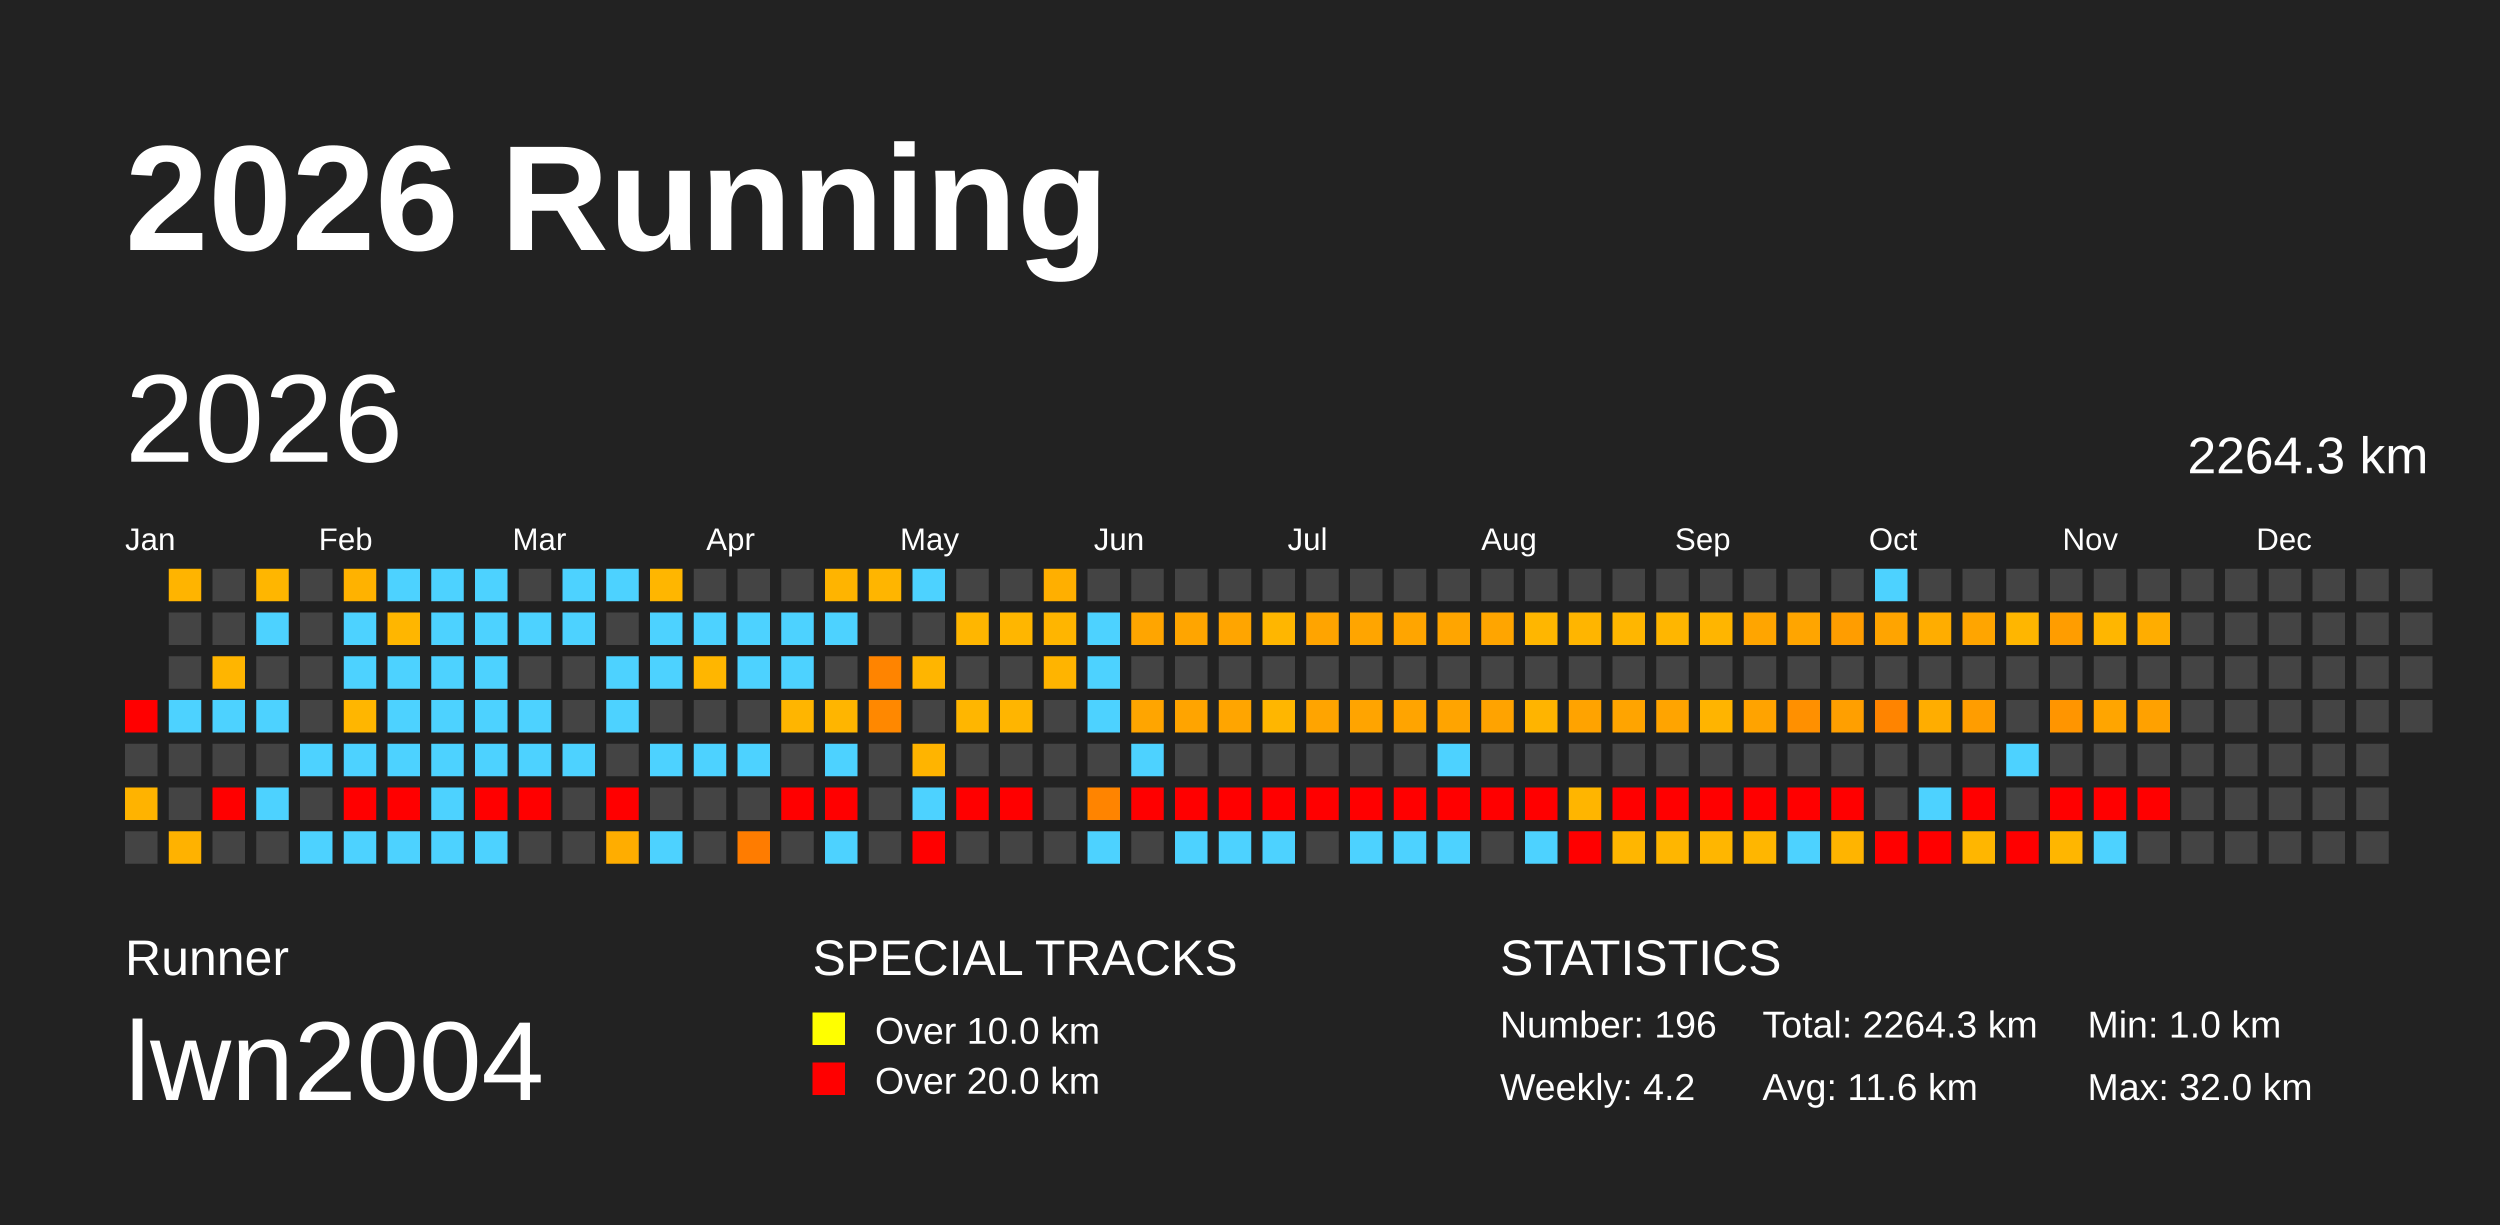
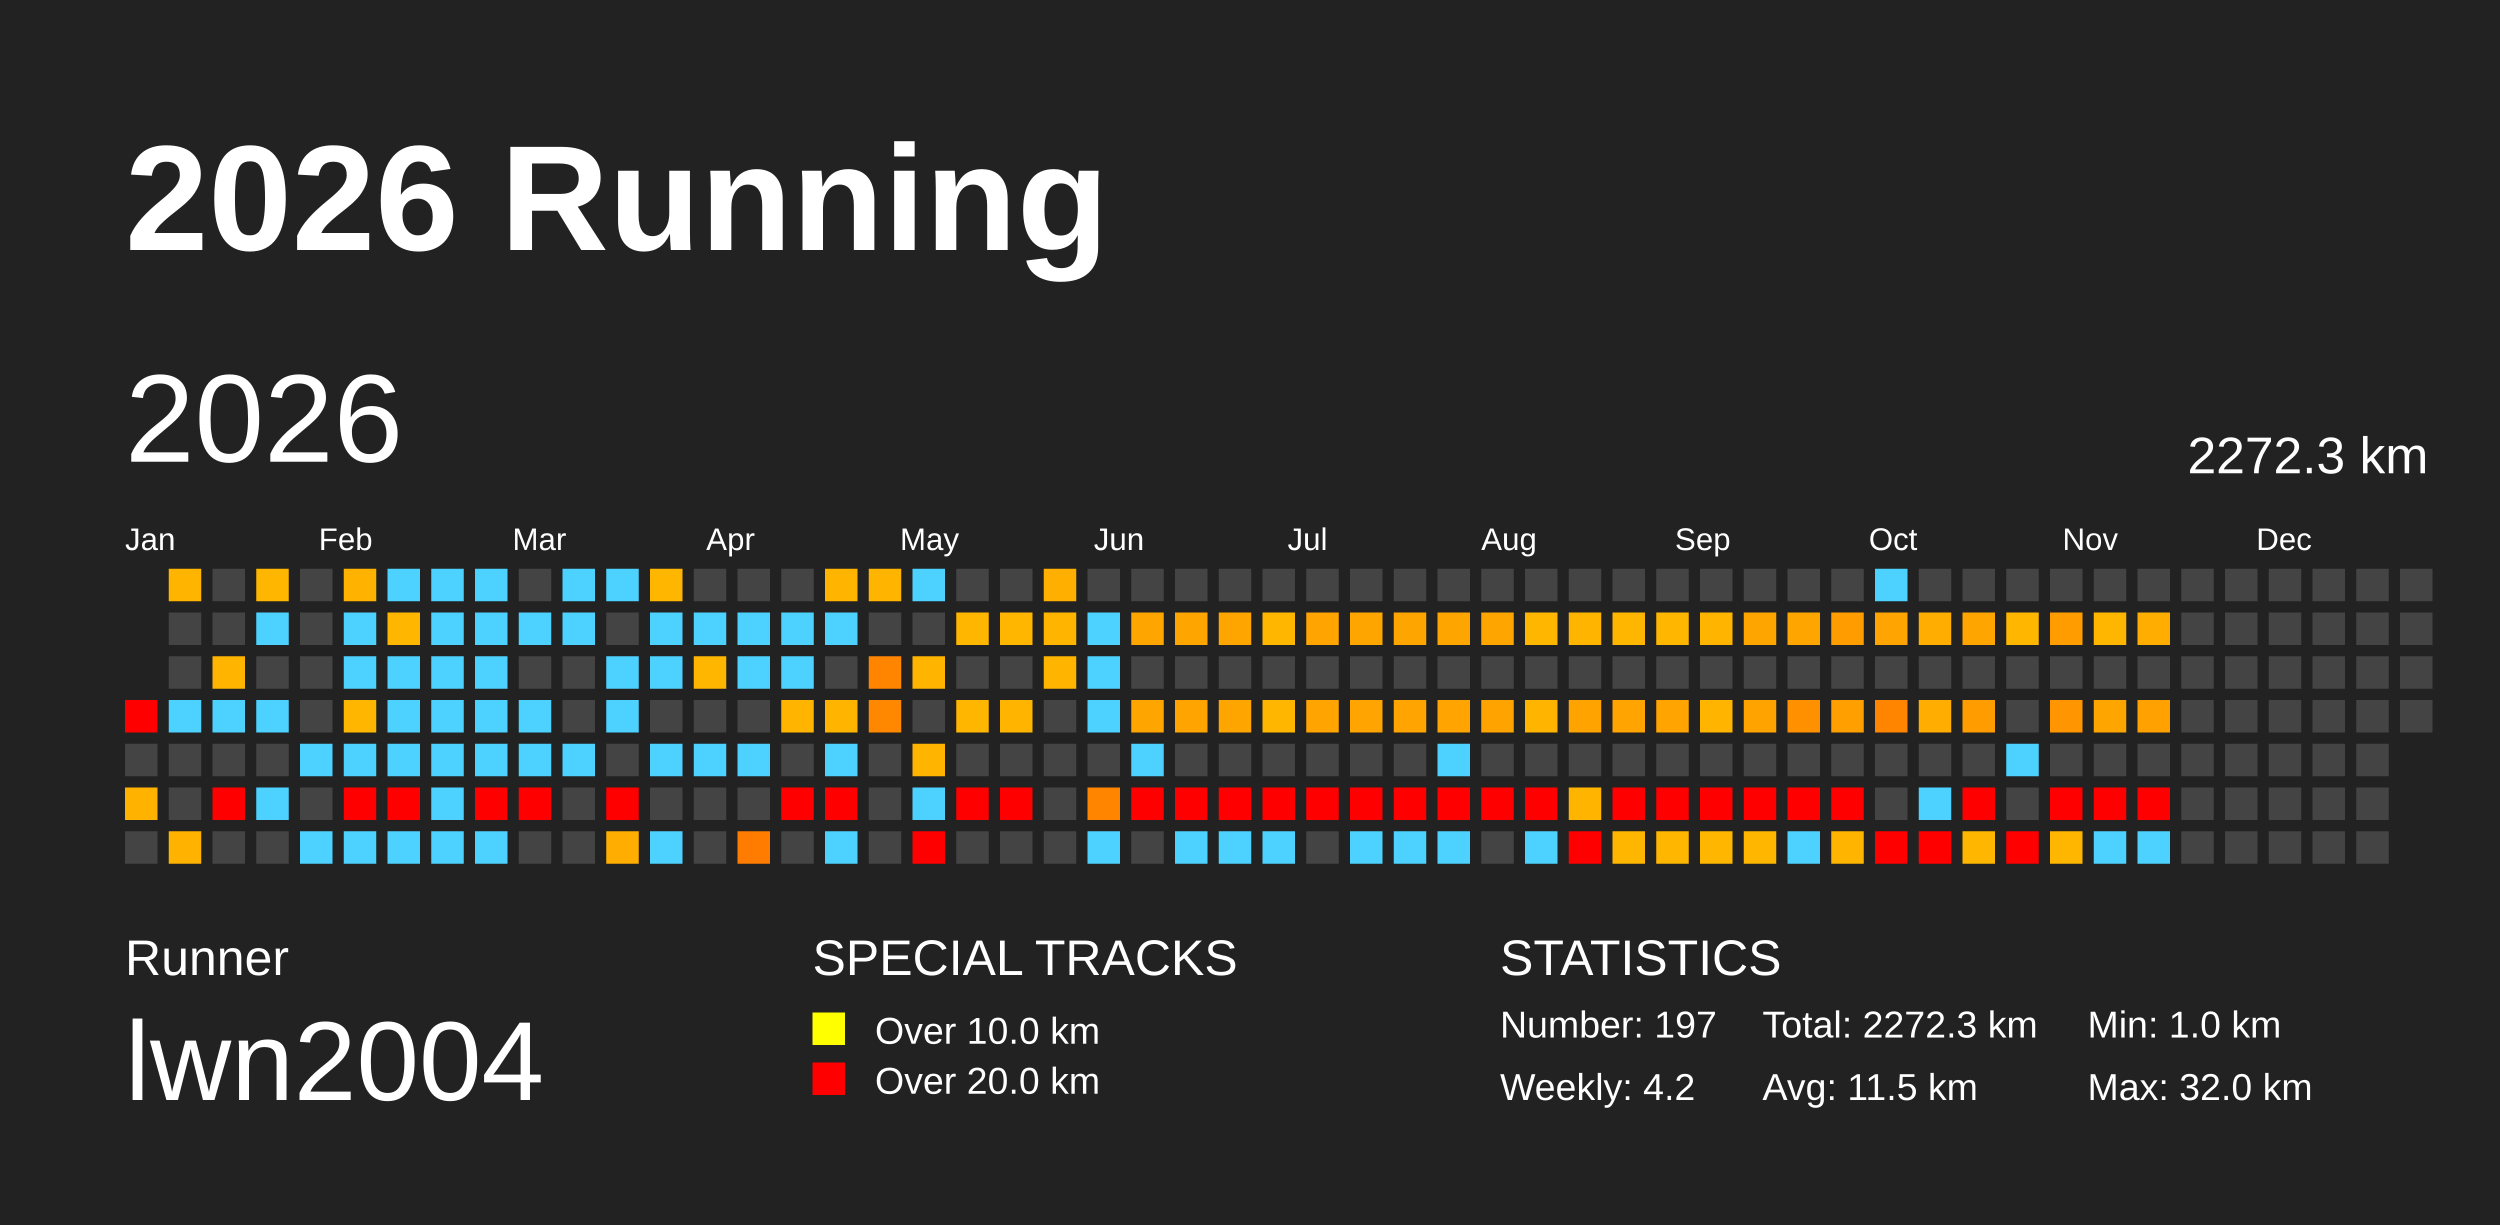
<svg xmlns="http://www.w3.org/2000/svg" baseProfile="full" height="98mm" version="1.1" viewBox="0,0,200,98" width="200mm">
  <defs>
    <pattern height="2" id="indoor-stripe" patternUnits="userSpaceOnUse" width="2">
      <line stroke="white" stroke-opacity="0.45" stroke-width="0.5" x1="0" x2="2" y1="2" y2="0" />
    </pattern>
  </defs>
  <rect fill="#222222" height="98" width="200" x="0" y="0" />
  <text fill="#FFFFFF" style="font-size:12px; font-family:Arial; font-weight:bold;" x="10" y="20">2026 Running</text>
  <text fill="#FFFFFF" style="font-size:4px; font-family:Arial" x="10" y="78">Runner</text>
  <text fill="#FFFFFF" style="font-size:9px; font-family:Arial" x="10" y="88">lwn2004</text>
  <text fill="#FFFFFF" style="font-size:4px; font-family:Arial" x="65" y="78">SPECIAL TRACKS</text>
  <rect fill="yellow" height="2.6" width="2.6" x="65" y="81" />
  <text fill="#FFFFFF" style="font-size:3px; font-family:Arial" x="70" y="83.5">Over 10.0 km</text>
  <rect fill="red" height="2.6" width="2.6" x="65" y="85" />
  <text fill="#FFFFFF" style="font-size:3px; font-family:Arial" x="70" y="87.5">Over 20.0 km</text>
  <text fill="#FFFFFF" style="font-size:4px; font-family:Arial" x="120" y="78">STATISTICS</text>
-   <text fill="#FFFFFF" style="font-size:3px; font-family:Arial" x="120" y="83">Number: 196</text>
+   <text fill="#FFFFFF" style="font-size:3px; font-family:Arial" x="120" y="83">Number: 197</text>
  <text fill="#FFFFFF" style="font-size:3px; font-family:Arial" x="120" y="88">Weekly: 4.2</text>
-   <text fill="#FFFFFF" style="font-size:3px; font-family:Arial" x="141" y="83">Total: 2264.3 km</text>
-   <text fill="#FFFFFF" style="font-size:3px; font-family:Arial" x="141" y="88">Avg: 11.6 km</text>
+   <text fill="#FFFFFF" style="font-size:3px; font-family:Arial" x="141" y="83">Total: 2272.3 km</text>
+   <text fill="#FFFFFF" style="font-size:3px; font-family:Arial" x="141" y="88">Avg: 11.5 km</text>
  <text fill="#FFFFFF" style="font-size:3px; font-family:Arial" x="167" y="83">Min: 1.0 km</text>
  <text fill="#FFFFFF" style="font-size:3px; font-family:Arial" x="167" y="88">Max: 32.0 km</text>
  <text dominant-baseline="hanging" fill="#FFFFFF" style="font-size:10.0px; font-family:Arial;" x="10" y="30">2026</text>
-   <text dominant-baseline="hanging" fill="#FFFFFF" style="font-size:4.125px; font-family:Arial;" x="175" y="35">2264.3 km</text>
+   <text dominant-baseline="hanging" fill="#FFFFFF" style="font-size:4.125px; font-family:Arial;" x="175" y="35">2272.3 km</text>
  <text fill="#FFFFFF" style="font-size:2.5px; font-family:Arial" x="10.0" y="44">Jan</text>
  <text fill="#FFFFFF" style="font-size:2.5px; font-family:Arial" x="25.5" y="44">Feb</text>
  <text fill="#FFFFFF" style="font-size:2.5px; font-family:Arial" x="41.0" y="44">Mar</text>
  <text fill="#FFFFFF" style="font-size:2.5px; font-family:Arial" x="56.5" y="44">Apr</text>
  <text fill="#FFFFFF" style="font-size:2.5px; font-family:Arial" x="72.0" y="44">May</text>
  <text fill="#FFFFFF" style="font-size:2.5px; font-family:Arial" x="87.5" y="44">Jun</text>
  <text fill="#FFFFFF" style="font-size:2.5px; font-family:Arial" x="103.0" y="44">Jul</text>
  <text fill="#FFFFFF" style="font-size:2.5px; font-family:Arial" x="118.5" y="44">Aug</text>
  <text fill="#FFFFFF" style="font-size:2.5px; font-family:Arial" x="134.0" y="44">Sep</text>
  <text fill="#FFFFFF" style="font-size:2.5px; font-family:Arial" x="149.5" y="44">Oct</text>
  <text fill="#FFFFFF" style="font-size:2.5px; font-family:Arial" x="165.0" y="44">Nov</text>
  <text fill="#FFFFFF" style="font-size:2.5px; font-family:Arial" x="180.5" y="44">Dec</text>
  <rect fill="red" height="2.6" width="2.6" x="10.0" y="56.0" />
  <rect fill="#444444" height="2.6" width="2.6" x="10.0" y="59.5" />
  <rect fill="#ffb300" height="2.6" width="2.6" x="10.0" y="63.0" />
  <rect fill="#444444" height="2.6" width="2.6" x="10.0" y="66.5" />
  <rect fill="#ffb400" height="2.6" width="2.6" x="13.5" y="45.5" />
  <rect fill="#444444" height="2.6" width="2.6" x="13.5" y="49.0" />
  <rect fill="#444444" height="2.6" width="2.6" x="13.5" y="52.5" />
  <rect fill="#4dd2ff" height="2.6" width="2.6" x="13.5" y="56.0" />
  <rect fill="#444444" height="2.6" width="2.6" x="13.5" y="59.5" />
  <rect fill="#444444" height="2.6" width="2.6" x="13.5" y="63.0" />
  <rect fill="#ffb200" height="2.6" width="2.6" x="13.5" y="66.5" />
  <rect fill="#444444" height="2.6" width="2.6" x="17.0" y="45.5" />
  <rect fill="#444444" height="2.6" width="2.6" x="17.0" y="49.0" />
  <rect fill="#ffb500" height="2.6" width="2.6" x="17.0" y="52.5" />
  <rect fill="#4dd2ff" height="2.6" width="2.6" x="17.0" y="56.0" />
  <rect fill="#444444" height="2.6" width="2.6" x="17.0" y="59.5" />
  <rect fill="red" height="2.6" width="2.6" x="17.0" y="63.0" />
  <rect fill="#444444" height="2.6" width="2.6" x="17.0" y="66.5" />
  <rect fill="#ffb600" height="2.6" width="2.6" x="20.5" y="45.5" />
  <rect fill="#4dd2ff" height="2.6" width="2.6" x="20.5" y="49.0" />
  <rect fill="#444444" height="2.6" width="2.6" x="20.5" y="52.5" />
  <rect fill="#4dd2ff" height="2.6" width="2.6" x="20.5" y="56.0" />
  <rect fill="#444444" height="2.6" width="2.6" x="20.5" y="59.5" />
  <rect fill="#4dd2ff" height="2.6" width="2.6" x="20.5" y="63.0" />
  <rect fill="#444444" height="2.6" width="2.6" x="20.5" y="66.5" />
  <rect fill="#444444" height="2.6" width="2.6" x="24.0" y="45.5" />
  <rect fill="#444444" height="2.6" width="2.6" x="24.0" y="49.0" />
  <rect fill="#444444" height="2.6" width="2.6" x="24.0" y="52.5" />
  <rect fill="#444444" height="2.6" width="2.6" x="24.0" y="56.0" />
  <rect fill="#4dd2ff" height="2.6" width="2.6" x="24.0" y="59.5" />
  <rect fill="#444444" height="2.6" width="2.6" x="24.0" y="63.0" />
  <rect fill="#4dd2ff" height="2.6" width="2.6" x="24.0" y="66.5" />
  <rect fill="#ffb200" height="2.6" width="2.6" x="27.5" y="45.5" />
  <rect fill="#4dd2ff" height="2.6" width="2.6" x="27.5" y="49.0" />
  <rect fill="#4dd2ff" height="2.6" width="2.6" x="27.5" y="52.5" />
  <rect fill="#ffb600" height="2.6" width="2.6" x="27.5" y="56.0" />
  <rect fill="#4dd2ff" height="2.6" width="2.6" x="27.5" y="59.5" />
  <rect fill="red" height="2.6" width="2.6" x="27.5" y="63.0" />
  <rect fill="#4dd2ff" height="2.6" width="2.6" x="27.5" y="66.5" />
  <rect fill="#4dd2ff" height="2.6" width="2.6" x="31.0" y="45.5" />
  <rect fill="#ffb600" height="2.6" width="2.6" x="31.0" y="49.0" />
  <rect fill="#4dd2ff" height="2.6" width="2.6" x="31.0" y="52.5" />
  <rect fill="#4dd2ff" height="2.6" width="2.6" x="31.0" y="56.0" />
  <rect fill="#4dd2ff" height="2.6" width="2.6" x="31.0" y="59.5" />
  <rect fill="red" height="2.6" width="2.6" x="31.0" y="63.0" />
  <rect fill="#4dd2ff" height="2.6" width="2.6" x="31.0" y="66.5" />
  <rect fill="#4dd2ff" height="2.6" width="2.6" x="34.5" y="45.5" />
  <rect fill="#4dd2ff" height="2.6" width="2.6" x="34.5" y="49.0" />
  <rect fill="#4dd2ff" height="2.6" width="2.6" x="34.5" y="52.5" />
  <rect fill="#4dd2ff" height="2.6" width="2.6" x="34.5" y="56.0" />
  <rect fill="#4dd2ff" height="2.6" width="2.6" x="34.5" y="59.5" />
  <rect fill="#4dd2ff" height="2.6" width="2.6" x="34.5" y="63.0" />
  <rect fill="#4dd2ff" height="2.6" width="2.6" x="34.5" y="66.5" />
  <rect fill="#4dd2ff" height="2.6" width="2.6" x="38.0" y="45.5" />
  <rect fill="#4dd2ff" height="2.6" width="2.6" x="38.0" y="49.0" />
  <rect fill="#4dd2ff" height="2.6" width="2.6" x="38.0" y="52.5" />
  <rect fill="#4dd2ff" height="2.6" width="2.6" x="38.0" y="56.0" />
  <rect fill="#4dd2ff" height="2.6" width="2.6" x="38.0" y="59.5" />
  <rect fill="red" height="2.6" width="2.6" x="38.0" y="63.0" />
  <rect fill="#4dd2ff" height="2.6" width="2.6" x="38.0" y="66.5" />
  <rect fill="#444444" height="2.6" width="2.6" x="41.5" y="45.5" />
  <rect fill="#4dd2ff" height="2.6" width="2.6" x="41.5" y="49.0" />
  <rect fill="#444444" height="2.6" width="2.6" x="41.5" y="52.5" />
  <rect fill="#4dd2ff" height="2.6" width="2.6" x="41.5" y="56.0" />
  <rect fill="#4dd2ff" height="2.6" width="2.6" x="41.5" y="59.5" />
  <rect fill="red" height="2.6" width="2.6" x="41.5" y="63.0" />
  <rect fill="#444444" height="2.6" width="2.6" x="41.5" y="66.5" />
  <rect fill="#4dd2ff" height="2.6" width="2.6" x="45.0" y="45.5" />
  <rect fill="#4dd2ff" height="2.6" width="2.6" x="45.0" y="49.0" />
  <rect fill="#444444" height="2.6" width="2.6" x="45.0" y="52.5" />
  <rect fill="#444444" height="2.6" width="2.6" x="45.0" y="56.0" />
  <rect fill="#4dd2ff" height="2.6" width="2.6" x="45.0" y="59.5" />
  <rect fill="#444444" height="2.6" width="2.6" x="45.0" y="63.0" />
  <rect fill="#444444" height="2.6" width="2.6" x="45.0" y="66.5" />
  <rect fill="#4dd2ff" height="2.6" width="2.6" x="48.5" y="45.5" />
  <rect fill="#444444" height="2.6" width="2.6" x="48.5" y="49.0" />
  <rect fill="#4dd2ff" height="2.6" width="2.6" x="48.5" y="52.5" />
  <rect fill="#4dd2ff" height="2.6" width="2.6" x="48.5" y="56.0" />
  <rect fill="#444444" height="2.6" width="2.6" x="48.5" y="59.5" />
  <rect fill="red" height="2.6" width="2.6" x="48.5" y="63.0" />
  <rect fill="#ffad00" height="2.6" width="2.6" x="48.5" y="66.5" />
  <rect fill="#ffb600" height="2.6" width="2.6" x="52.0" y="45.5" />
  <rect fill="#4dd2ff" height="2.6" width="2.6" x="52.0" y="49.0" />
  <rect fill="#4dd2ff" height="2.6" width="2.6" x="52.0" y="52.5" />
  <rect fill="#444444" height="2.6" width="2.6" x="52.0" y="56.0" />
  <rect fill="#4dd2ff" height="2.6" width="2.6" x="52.0" y="59.5" />
  <rect fill="#444444" height="2.6" width="2.6" x="52.0" y="63.0" />
  <rect fill="#4dd2ff" height="2.6" width="2.6" x="52.0" y="66.5" />
  <rect fill="#444444" height="2.6" width="2.6" x="55.5" y="45.5" />
  <rect fill="#4dd2ff" height="2.6" width="2.6" x="55.5" y="49.0" />
  <rect fill="#ffb600" height="2.6" width="2.6" x="55.5" y="52.5" />
  <rect fill="#444444" height="2.6" width="2.6" x="55.5" y="56.0" />
  <rect fill="#4dd2ff" height="2.6" width="2.6" x="55.5" y="59.5" />
  <rect fill="#444444" height="2.6" width="2.6" x="55.5" y="63.0" />
  <rect fill="#444444" height="2.6" width="2.6" x="55.5" y="66.5" />
  <rect fill="#444444" height="2.6" width="2.6" x="59.0" y="45.5" />
  <rect fill="#4dd2ff" height="2.6" width="2.6" x="59.0" y="49.0" />
  <rect fill="#4dd2ff" height="2.6" width="2.6" x="59.0" y="52.5" />
  <rect fill="#444444" height="2.6" width="2.6" x="59.0" y="56.0" />
  <rect fill="#4dd2ff" height="2.6" width="2.6" x="59.0" y="59.5" />
  <rect fill="#444444" height="2.6" width="2.6" x="59.0" y="63.0" />
  <rect fill="#ff7c00" height="2.6" width="2.6" x="59.0" y="66.5" />
  <rect fill="#444444" height="2.6" width="2.6" x="62.5" y="45.5" />
  <rect fill="#4dd2ff" height="2.6" width="2.6" x="62.5" y="49.0" />
  <rect fill="#4dd2ff" height="2.6" width="2.6" x="62.5" y="52.5" />
  <rect fill="#ffb500" height="2.6" width="2.6" x="62.5" y="56.0" />
  <rect fill="#444444" height="2.6" width="2.6" x="62.5" y="59.5" />
  <rect fill="red" height="2.6" width="2.6" x="62.5" y="63.0" />
  <rect fill="#444444" height="2.6" width="2.6" x="62.5" y="66.5" />
  <rect fill="#ffb400" height="2.6" width="2.6" x="66.0" y="45.5" />
  <rect fill="#4dd2ff" height="2.6" width="2.6" x="66.0" y="49.0" />
  <rect fill="#444444" height="2.6" width="2.6" x="66.0" y="52.5" />
  <rect fill="#ffb500" height="2.6" width="2.6" x="66.0" y="56.0" />
  <rect fill="#4dd2ff" height="2.6" width="2.6" x="66.0" y="59.5" />
  <rect fill="red" height="2.6" width="2.6" x="66.0" y="63.0" />
  <rect fill="#4dd2ff" height="2.6" width="2.6" x="66.0" y="66.5" />
  <rect fill="#ffb500" height="2.6" width="2.6" x="69.5" y="45.5" />
  <rect fill="#444444" height="2.6" width="2.6" x="69.5" y="49.0" />
  <rect fill="#ff8400" height="2.6" width="2.6" x="69.5" y="52.5" />
  <rect fill="#ff8800" height="2.6" width="2.6" x="69.5" y="56.0" />
  <rect fill="#444444" height="2.6" width="2.6" x="69.5" y="59.5" />
  <rect fill="#444444" height="2.6" width="2.6" x="69.5" y="63.0" />
  <rect fill="#444444" height="2.6" width="2.6" x="69.5" y="66.5" />
  <rect fill="#4dd2ff" height="2.6" width="2.6" x="73.0" y="45.5" />
  <rect fill="#444444" height="2.6" width="2.6" x="73.0" y="49.0" />
  <rect fill="#ffb500" height="2.6" width="2.6" x="73.0" y="52.5" />
  <rect fill="#444444" height="2.6" width="2.6" x="73.0" y="56.0" />
  <rect fill="#ffb400" height="2.6" width="2.6" x="73.0" y="59.5" />
  <rect fill="#4dd2ff" height="2.6" width="2.6" x="73.0" y="63.0" />
  <rect fill="red" height="2.6" width="2.6" x="73.0" y="66.5" />
  <rect fill="#444444" height="2.6" width="2.6" x="76.5" y="45.5" />
  <rect fill="#ffb600" height="2.6" width="2.6" x="76.5" y="49.0" />
  <rect fill="#444444" height="2.6" width="2.6" x="76.5" y="52.5" />
  <rect fill="#ffb600" height="2.6" width="2.6" x="76.5" y="56.0" />
  <rect fill="#444444" height="2.6" width="2.6" x="76.5" y="59.5" />
  <rect fill="red" height="2.6" width="2.6" x="76.5" y="63.0" />
  <rect fill="#444444" height="2.6" width="2.6" x="76.5" y="66.5" />
  <rect fill="#444444" height="2.6" width="2.6" x="80.0" y="45.5" />
  <rect fill="#ffb600" height="2.6" width="2.6" x="80.0" y="49.0" />
  <rect fill="#444444" height="2.6" width="2.6" x="80.0" y="52.5" />
  <rect fill="#ffb500" height="2.6" width="2.6" x="80.0" y="56.0" />
  <rect fill="#444444" height="2.6" width="2.6" x="80.0" y="59.5" />
  <rect fill="red" height="2.6" width="2.6" x="80.0" y="63.0" />
  <rect fill="#444444" height="2.6" width="2.6" x="80.0" y="66.5" />
  <rect fill="#ffaf00" height="2.6" width="2.6" x="83.5" y="45.5" />
  <rect fill="#ffb500" height="2.6" width="2.6" x="83.5" y="49.0" />
  <rect fill="#ffb400" height="2.6" width="2.6" x="83.5" y="52.5" />
  <rect fill="#444444" height="2.6" width="2.6" x="83.5" y="56.0" />
  <rect fill="#444444" height="2.6" width="2.6" x="83.5" y="59.5" />
  <rect fill="#444444" height="2.6" width="2.6" x="83.5" y="63.0" />
  <rect fill="#444444" height="2.6" width="2.6" x="83.5" y="66.5" />
  <rect fill="#444444" height="2.6" width="2.6" x="87.0" y="45.5" />
  <rect fill="#4dd2ff" height="2.6" width="2.6" x="87.0" y="49.0" />
  <rect fill="#4dd2ff" height="2.6" width="2.6" x="87.0" y="52.5" />
  <rect fill="#4dd2ff" height="2.6" width="2.6" x="87.0" y="56.0" />
  <rect fill="#444444" height="2.6" width="2.6" x="87.0" y="59.5" />
  <rect fill="#ff8400" height="2.6" width="2.6" x="87.0" y="63.0" />
  <rect fill="#4dd2ff" height="2.6" width="2.6" x="87.0" y="66.5" />
  <rect fill="#444444" height="2.6" width="2.6" x="90.5" y="45.5" />
  <rect fill="#ffa500" height="2.6" width="2.6" x="90.5" y="49.0" />
  <rect fill="#444444" height="2.6" width="2.6" x="90.5" y="52.5" />
  <rect fill="#ffa500" height="2.6" width="2.6" x="90.5" y="56.0" />
  <rect fill="#4dd2ff" height="2.6" width="2.6" x="90.5" y="59.5" />
  <rect fill="red" height="2.6" width="2.6" x="90.5" y="63.0" />
  <rect fill="#444444" height="2.6" width="2.6" x="90.5" y="66.5" />
  <rect fill="#444444" height="2.6" width="2.6" x="94.0" y="45.5" />
  <rect fill="#ffa500" height="2.6" width="2.6" x="94.0" y="49.0" />
  <rect fill="#444444" height="2.6" width="2.6" x="94.0" y="52.5" />
  <rect fill="#ffa400" height="2.6" width="2.6" x="94.0" y="56.0" />
  <rect fill="#444444" height="2.6" width="2.6" x="94.0" y="59.5" />
  <rect fill="red" height="2.6" width="2.6" x="94.0" y="63.0" />
  <rect fill="#4dd2ff" height="2.6" width="2.6" x="94.0" y="66.5" />
  <rect fill="#444444" height="2.6" width="2.6" x="97.5" y="45.5" />
  <rect fill="#ffa500" height="2.6" width="2.6" x="97.5" y="49.0" />
  <rect fill="#444444" height="2.6" width="2.6" x="97.5" y="52.5" />
  <rect fill="#ffa500" height="2.6" width="2.6" x="97.5" y="56.0" />
  <rect fill="#444444" height="2.6" width="2.6" x="97.5" y="59.5" />
  <rect fill="red" height="2.6" width="2.6" x="97.5" y="63.0" />
  <rect fill="#4dd2ff" height="2.6" width="2.6" x="97.5" y="66.5" />
  <rect fill="#444444" height="2.6" width="2.6" x="101.0" y="45.5" />
  <rect fill="#ffb600" height="2.6" width="2.6" x="101.0" y="49.0" />
  <rect fill="#444444" height="2.6" width="2.6" x="101.0" y="52.5" />
  <rect fill="#ffb600" height="2.6" width="2.6" x="101.0" y="56.0" />
  <rect fill="#444444" height="2.6" width="2.6" x="101.0" y="59.5" />
  <rect fill="red" height="2.6" width="2.6" x="101.0" y="63.0" />
  <rect fill="#4dd2ff" height="2.6" width="2.6" x="101.0" y="66.5" />
  <rect fill="#444444" height="2.6" width="2.6" x="104.5" y="45.5" />
  <rect fill="#ffa400" height="2.6" width="2.6" x="104.5" y="49.0" />
  <rect fill="#444444" height="2.6" width="2.6" x="104.5" y="52.5" />
  <rect fill="#ffa400" height="2.6" width="2.6" x="104.5" y="56.0" />
  <rect fill="#444444" height="2.6" width="2.6" x="104.5" y="59.5" />
  <rect fill="red" height="2.6" width="2.6" x="104.5" y="63.0" />
  <rect fill="#444444" height="2.6" width="2.6" x="104.5" y="66.5" />
  <rect fill="#444444" height="2.6" width="2.6" x="108.0" y="45.5" />
  <rect fill="#ffa500" height="2.6" width="2.6" x="108.0" y="49.0" />
  <rect fill="#444444" height="2.6" width="2.6" x="108.0" y="52.5" />
  <rect fill="#ffa400" height="2.6" width="2.6" x="108.0" y="56.0" />
  <rect fill="#444444" height="2.6" width="2.6" x="108.0" y="59.5" />
  <rect fill="red" height="2.6" width="2.6" x="108.0" y="63.0" />
  <rect fill="#4dd2ff" height="2.6" width="2.6" x="108.0" y="66.5" />
  <rect fill="#444444" height="2.6" width="2.6" x="111.5" y="45.5" />
  <rect fill="#ffa500" height="2.6" width="2.6" x="111.5" y="49.0" />
  <rect fill="#444444" height="2.6" width="2.6" x="111.5" y="52.5" />
  <rect fill="#ffa400" height="2.6" width="2.6" x="111.5" y="56.0" />
  <rect fill="#444444" height="2.6" width="2.6" x="111.5" y="59.5" />
  <rect fill="red" height="2.6" width="2.6" x="111.5" y="63.0" />
  <rect fill="#4dd2ff" height="2.6" width="2.6" x="111.5" y="66.5" />
  <rect fill="#444444" height="2.6" width="2.6" x="115.0" y="45.5" />
  <rect fill="#ffa500" height="2.6" width="2.6" x="115.0" y="49.0" />
  <rect fill="#444444" height="2.6" width="2.6" x="115.0" y="52.5" />
  <rect fill="#ffa400" height="2.6" width="2.6" x="115.0" y="56.0" />
  <rect fill="#4dd2ff" height="2.6" width="2.6" x="115.0" y="59.5" />
  <rect fill="red" height="2.6" width="2.6" x="115.0" y="63.0" />
  <rect fill="#4dd2ff" height="2.6" width="2.6" x="115.0" y="66.5" />
  <rect fill="#444444" height="2.6" width="2.6" x="118.5" y="45.5" />
  <rect fill="#ffa500" height="2.6" width="2.6" x="118.5" y="49.0" />
  <rect fill="#444444" height="2.6" width="2.6" x="118.5" y="52.5" />
  <rect fill="#ffa300" height="2.6" width="2.6" x="118.5" y="56.0" />
  <rect fill="#444444" height="2.6" width="2.6" x="118.5" y="59.5" />
  <rect fill="red" height="2.6" width="2.6" x="118.5" y="63.0" />
  <rect fill="#444444" height="2.6" width="2.6" x="118.5" y="66.5" />
  <rect fill="#444444" height="2.6" width="2.6" x="122.0" y="45.5" />
  <rect fill="#ffb600" height="2.6" width="2.6" x="122.0" y="49.0" />
  <rect fill="#444444" height="2.6" width="2.6" x="122.0" y="52.5" />
  <rect fill="#ffb400" height="2.6" width="2.6" x="122.0" y="56.0" />
  <rect fill="#444444" height="2.6" width="2.6" x="122.0" y="59.5" />
  <rect fill="red" height="2.6" width="2.6" x="122.0" y="63.0" />
  <rect fill="#4dd2ff" height="2.6" width="2.6" x="122.0" y="66.5" />
  <rect fill="#444444" height="2.6" width="2.6" x="125.5" y="45.5" />
  <rect fill="#ffb500" height="2.6" width="2.6" x="125.5" y="49.0" />
  <rect fill="#444444" height="2.6" width="2.6" x="125.5" y="52.5" />
  <rect fill="#ffa300" height="2.6" width="2.6" x="125.5" y="56.0" />
  <rect fill="#444444" height="2.6" width="2.6" x="125.5" y="59.5" />
  <rect fill="#ffb500" height="2.6" width="2.6" x="125.5" y="63.0" />
  <rect fill="red" height="2.6" width="2.6" x="125.5" y="66.5" />
  <rect fill="#444444" height="2.6" width="2.6" x="129.0" y="45.5" />
  <rect fill="#ffb600" height="2.6" width="2.6" x="129.0" y="49.0" />
  <rect fill="#444444" height="2.6" width="2.6" x="129.0" y="52.5" />
  <rect fill="#ffa400" height="2.6" width="2.6" x="129.0" y="56.0" />
  <rect fill="#444444" height="2.6" width="2.6" x="129.0" y="59.5" />
  <rect fill="red" height="2.6" width="2.6" x="129.0" y="63.0" />
  <rect fill="#ffb600" height="2.6" width="2.6" x="129.0" y="66.5" />
  <rect fill="#444444" height="2.6" width="2.6" x="132.5" y="45.5" />
  <rect fill="#ffb600" height="2.6" width="2.6" x="132.5" y="49.0" />
  <rect fill="#444444" height="2.6" width="2.6" x="132.5" y="52.5" />
  <rect fill="#ffa400" height="2.6" width="2.6" x="132.5" y="56.0" />
  <rect fill="#444444" height="2.6" width="2.6" x="132.5" y="59.5" />
  <rect fill="red" height="2.6" width="2.6" x="132.5" y="63.0" />
  <rect fill="#ffb600" height="2.6" width="2.6" x="132.5" y="66.5" />
  <rect fill="#444444" height="2.6" width="2.6" x="136.0" y="45.5" />
  <rect fill="#ffb500" height="2.6" width="2.6" x="136.0" y="49.0" />
  <rect fill="#444444" height="2.6" width="2.6" x="136.0" y="52.5" />
  <rect fill="#ffb400" height="2.6" width="2.6" x="136.0" y="56.0" />
  <rect fill="#444444" height="2.6" width="2.6" x="136.0" y="59.5" />
  <rect fill="red" height="2.6" width="2.6" x="136.0" y="63.0" />
  <rect fill="#ffb600" height="2.6" width="2.6" x="136.0" y="66.5" />
  <rect fill="#444444" height="2.6" width="2.6" x="139.5" y="45.5" />
  <rect fill="#ffa500" height="2.6" width="2.6" x="139.5" y="49.0" />
  <rect fill="#444444" height="2.6" width="2.6" x="139.5" y="52.5" />
  <rect fill="#ffa300" height="2.6" width="2.6" x="139.5" y="56.0" />
  <rect fill="#444444" height="2.6" width="2.6" x="139.5" y="59.5" />
  <rect fill="red" height="2.6" width="2.6" x="139.5" y="63.0" />
  <rect fill="#ffb600" height="2.6" width="2.6" x="139.5" y="66.5" />
  <rect fill="#444444" height="2.6" width="2.6" x="143.0" y="45.5" />
  <rect fill="#ffa500" height="2.6" width="2.6" x="143.0" y="49.0" />
  <rect fill="#444444" height="2.6" width="2.6" x="143.0" y="52.5" />
  <rect fill="#ff9000" height="2.6" width="2.6" x="143.0" y="56.0" />
  <rect fill="#444444" height="2.6" width="2.6" x="143.0" y="59.5" />
  <rect fill="red" height="2.6" width="2.6" x="143.0" y="63.0" />
  <rect fill="#4dd2ff" height="2.6" width="2.6" x="143.0" y="66.5" />
  <rect fill="#444444" height="2.6" width="2.6" x="146.5" y="45.5" />
  <rect fill="#ff9d00" height="2.6" width="2.6" x="146.5" y="49.0" />
  <rect fill="#444444" height="2.6" width="2.6" x="146.5" y="52.5" />
  <rect fill="#ff9f00" height="2.6" width="2.6" x="146.5" y="56.0" />
  <rect fill="#444444" height="2.6" width="2.6" x="146.5" y="59.5" />
  <rect fill="red" height="2.6" width="2.6" x="146.5" y="63.0" />
  <rect fill="#ffb400" height="2.6" width="2.6" x="146.5" y="66.5" />
  <rect fill="#4dd2ff" height="2.6" width="2.6" x="150.0" y="45.5" />
  <rect fill="#ffa400" height="2.6" width="2.6" x="150.0" y="49.0" />
  <rect fill="#444444" height="2.6" width="2.6" x="150.0" y="52.5" />
  <rect fill="#ff8400" height="2.6" width="2.6" x="150.0" y="56.0" />
  <rect fill="#444444" height="2.6" width="2.6" x="150.0" y="59.5" />
  <rect fill="#444444" height="2.6" width="2.6" x="150.0" y="63.0" />
  <rect fill="red" height="2.6" width="2.6" x="150.0" y="66.5" />
  <rect fill="#444444" height="2.6" width="2.6" x="153.5" y="45.5" />
  <rect fill="#ffad00" height="2.6" width="2.6" x="153.5" y="49.0" />
  <rect fill="#444444" height="2.6" width="2.6" x="153.5" y="52.5" />
  <rect fill="#ffad00" height="2.6" width="2.6" x="153.5" y="56.0" />
  <rect fill="#444444" height="2.6" width="2.6" x="153.5" y="59.5" />
  <rect fill="#4dd2ff" height="2.6" width="2.6" x="153.5" y="63.0" />
  <rect fill="red" height="2.6" width="2.6" x="153.5" y="66.5" />
  <rect fill="#444444" height="2.6" width="2.6" x="157.0" y="45.5" />
  <rect fill="#ffa500" height="2.6" width="2.6" x="157.0" y="49.0" />
  <rect fill="#444444" height="2.6" width="2.6" x="157.0" y="52.5" />
  <rect fill="#ff9d00" height="2.6" width="2.6" x="157.0" y="56.0" />
  <rect fill="#444444" height="2.6" width="2.6" x="157.0" y="59.5" />
  <rect fill="red" height="2.6" width="2.6" x="157.0" y="63.0" />
  <rect fill="#ffb600" height="2.6" width="2.6" x="157.0" y="66.5" />
  <rect fill="#444444" height="2.6" width="2.6" x="160.5" y="45.5" />
  <rect fill="#ffb600" height="2.6" width="2.6" x="160.5" y="49.0" />
  <rect fill="#444444" height="2.6" width="2.6" x="160.5" y="52.5" />
  <rect fill="#444444" height="2.6" width="2.6" x="160.5" y="56.0" />
  <rect fill="#4dd2ff" height="2.6" width="2.6" x="160.5" y="59.5" />
  <rect fill="#444444" height="2.6" width="2.6" x="160.5" y="63.0" />
  <rect fill="red" height="2.6" width="2.6" x="160.5" y="66.5" />
  <rect fill="#444444" height="2.6" width="2.6" x="164.0" y="45.5" />
  <rect fill="#ff9d00" height="2.6" width="2.6" x="164.0" y="49.0" />
  <rect fill="#444444" height="2.6" width="2.6" x="164.0" y="52.5" />
  <rect fill="#ff9500" height="2.6" width="2.6" x="164.0" y="56.0" />
  <rect fill="#444444" height="2.6" width="2.6" x="164.0" y="59.5" />
  <rect fill="red" height="2.6" width="2.6" x="164.0" y="63.0" />
  <rect fill="#ffb600" height="2.6" width="2.6" x="164.0" y="66.5" />
  <rect fill="#444444" height="2.6" width="2.6" x="167.5" y="45.5" />
  <rect fill="#ffb600" height="2.6" width="2.6" x="167.5" y="49.0" />
  <rect fill="#444444" height="2.6" width="2.6" x="167.5" y="52.5" />
  <rect fill="#ffa500" height="2.6" width="2.6" x="167.5" y="56.0" />
  <rect fill="#444444" height="2.6" width="2.6" x="167.5" y="59.5" />
  <rect fill="red" height="2.6" width="2.6" x="167.5" y="63.0" />
  <rect fill="#4dd2ff" height="2.6" width="2.6" x="167.5" y="66.5" />
  <rect fill="#444444" height="2.6" width="2.6" x="171.0" y="45.5" />
  <rect fill="#ffad00" height="2.6" width="2.6" x="171.0" y="49.0" />
  <rect fill="#444444" height="2.6" width="2.6" x="171.0" y="52.5" />
  <rect fill="#ffa100" height="2.6" width="2.6" x="171.0" y="56.0" />
  <rect fill="#444444" height="2.6" width="2.6" x="171.0" y="59.5" />
  <rect fill="red" height="2.6" width="2.6" x="171.0" y="63.0" />
-   <rect fill="#444444" height="2.6" width="2.6" x="171.0" y="66.5" />
+   <rect fill="#4dd2ff" height="2.6" width="2.6" x="171.0" y="66.5" />
  <rect fill="#444444" height="2.6" width="2.6" x="174.5" y="45.5" />
  <rect fill="#444444" height="2.6" width="2.6" x="174.5" y="49.0" />
  <rect fill="#444444" height="2.6" width="2.6" x="174.5" y="52.5" />
  <rect fill="#444444" height="2.6" width="2.6" x="174.5" y="56.0" />
  <rect fill="#444444" height="2.6" width="2.6" x="174.5" y="59.5" />
  <rect fill="#444444" height="2.6" width="2.6" x="174.5" y="63.0" />
  <rect fill="#444444" height="2.6" width="2.6" x="174.5" y="66.5" />
  <rect fill="#444444" height="2.6" width="2.6" x="178.0" y="45.5" />
  <rect fill="#444444" height="2.6" width="2.6" x="178.0" y="49.0" />
  <rect fill="#444444" height="2.6" width="2.6" x="178.0" y="52.5" />
  <rect fill="#444444" height="2.6" width="2.6" x="178.0" y="56.0" />
  <rect fill="#444444" height="2.6" width="2.6" x="178.0" y="59.5" />
  <rect fill="#444444" height="2.6" width="2.6" x="178.0" y="63.0" />
  <rect fill="#444444" height="2.6" width="2.6" x="178.0" y="66.5" />
  <rect fill="#444444" height="2.6" width="2.6" x="181.5" y="45.5" />
  <rect fill="#444444" height="2.6" width="2.6" x="181.5" y="49.0" />
  <rect fill="#444444" height="2.6" width="2.6" x="181.5" y="52.5" />
  <rect fill="#444444" height="2.6" width="2.6" x="181.5" y="56.0" />
  <rect fill="#444444" height="2.6" width="2.6" x="181.5" y="59.5" />
  <rect fill="#444444" height="2.6" width="2.6" x="181.5" y="63.0" />
  <rect fill="#444444" height="2.6" width="2.6" x="181.5" y="66.5" />
  <rect fill="#444444" height="2.6" width="2.6" x="185.0" y="45.5" />
  <rect fill="#444444" height="2.6" width="2.6" x="185.0" y="49.0" />
  <rect fill="#444444" height="2.6" width="2.6" x="185.0" y="52.5" />
  <rect fill="#444444" height="2.6" width="2.6" x="185.0" y="56.0" />
  <rect fill="#444444" height="2.6" width="2.6" x="185.0" y="59.5" />
  <rect fill="#444444" height="2.6" width="2.6" x="185.0" y="63.0" />
  <rect fill="#444444" height="2.6" width="2.6" x="185.0" y="66.5" />
  <rect fill="#444444" height="2.6" width="2.6" x="188.5" y="45.5" />
  <rect fill="#444444" height="2.6" width="2.6" x="188.5" y="49.0" />
  <rect fill="#444444" height="2.6" width="2.6" x="188.5" y="52.5" />
  <rect fill="#444444" height="2.6" width="2.6" x="188.5" y="56.0" />
  <rect fill="#444444" height="2.6" width="2.6" x="188.5" y="59.5" />
  <rect fill="#444444" height="2.6" width="2.6" x="188.5" y="63.0" />
  <rect fill="#444444" height="2.6" width="2.6" x="188.5" y="66.5" />
  <rect fill="#444444" height="2.6" width="2.6" x="192.0" y="45.5" />
  <rect fill="#444444" height="2.6" width="2.6" x="192.0" y="49.0" />
  <rect fill="#444444" height="2.6" width="2.6" x="192.0" y="52.5" />
  <rect fill="#444444" height="2.6" width="2.6" x="192.0" y="56.0" />
</svg>
